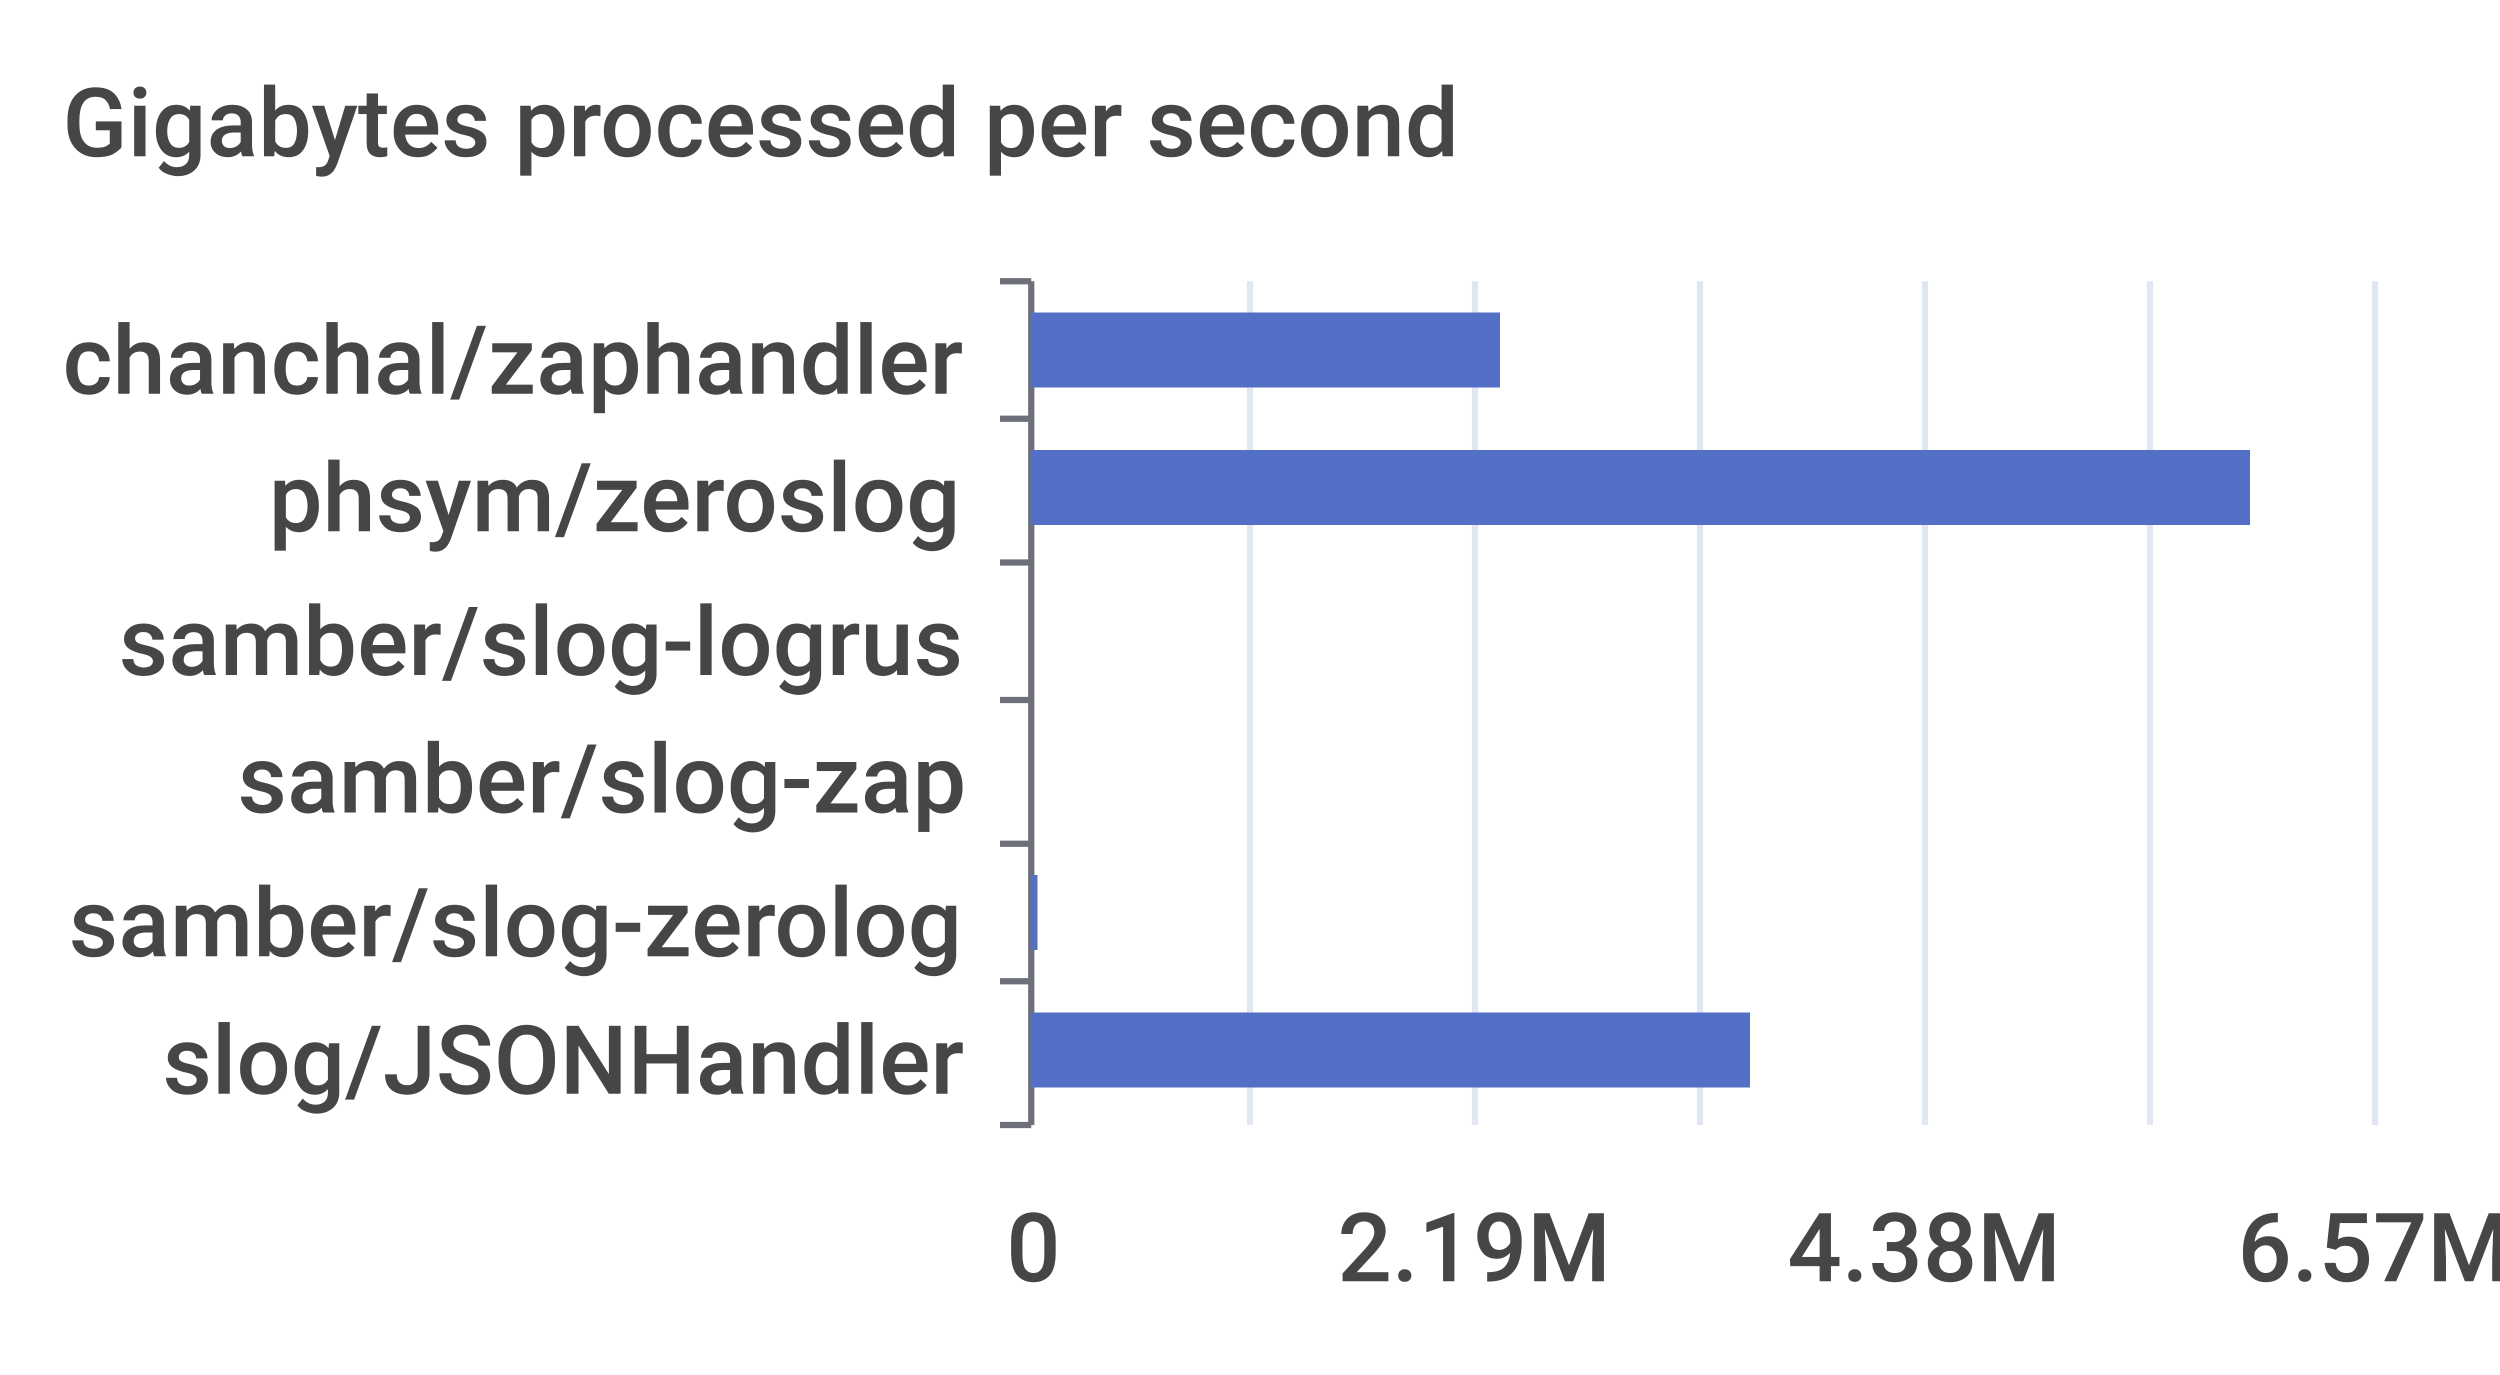
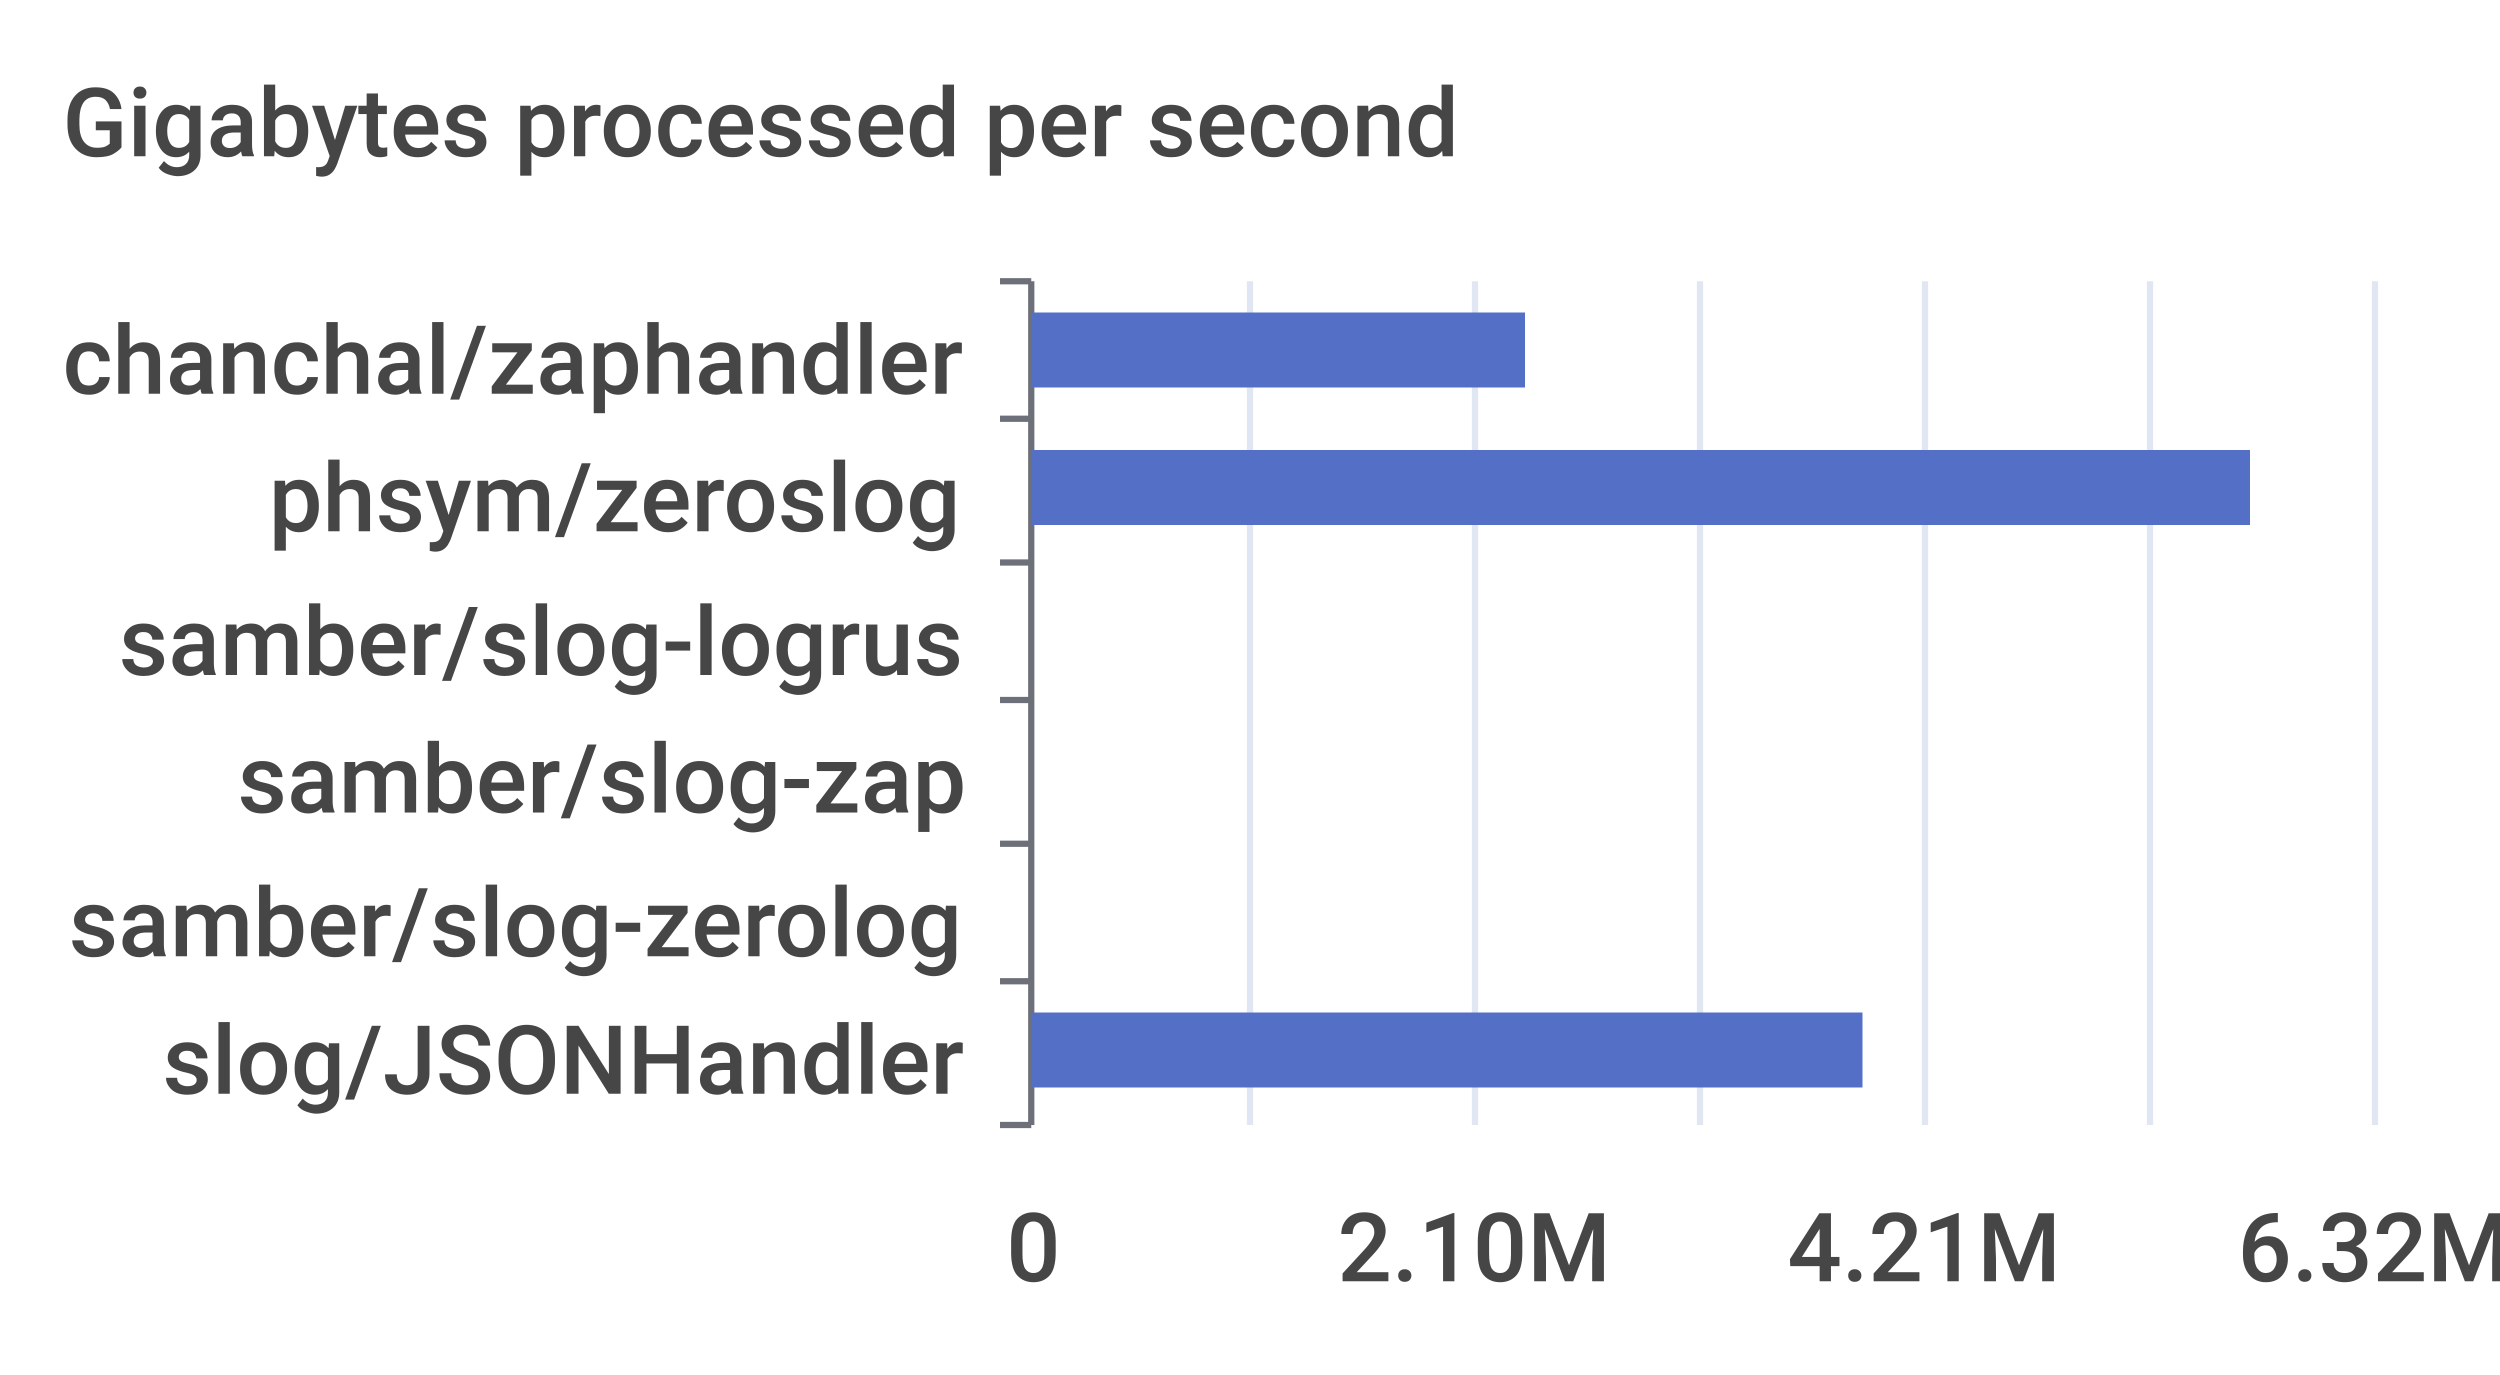
<svg xmlns="http://www.w3.org/2000/svg" width="400" height="220">\n<path d="M 0 0 L 400 0 L 400 220 L 0 220 L 0 0" style="stroke-width:0;stroke:none;fill:rgba(255,255,255,1.0)" />
  <text x="10" y="25" style="stroke-width:0;stroke:none;fill:rgba(70,70,70,1.0);font-size:15.3px;font-family:'Roboto Medium',sans-serif">Gigabytes processed per second</text>
  <path d="M 160 45 L 165 45" style="stroke-width:1;stroke:rgba(110,112,121,1.0);fill:none" />
  <path d="M 160 67 L 165 67" style="stroke-width:1;stroke:rgba(110,112,121,1.0);fill:none" />
  <path d="M 160 90 L 165 90" style="stroke-width:1;stroke:rgba(110,112,121,1.0);fill:none" />
  <path d="M 160 112 L 165 112" style="stroke-width:1;stroke:rgba(110,112,121,1.0);fill:none" />
  <path d="M 160 135 L 165 135" style="stroke-width:1;stroke:rgba(110,112,121,1.0);fill:none" />
  <path d="M 160 157 L 165 157" style="stroke-width:1;stroke:rgba(110,112,121,1.0);fill:none" />
  <path d="M 160 180 L 165 180" style="stroke-width:1;stroke:rgba(110,112,121,1.0);fill:none" />
  <path d="M 165 45 L 165 180" style="stroke-width:1;stroke:rgba(110,112,121,1.0);fill:none" />
  <text x="10" y="63" style="stroke-width:0;stroke:none;fill:rgba(70,70,70,1.0);font-size:15.3px;font-family:'Roboto Medium',sans-serif">chanchal/zaphandler</text>
  <text x="43" y="85" style="stroke-width:0;stroke:none;fill:rgba(70,70,70,1.0);font-size:15.3px;font-family:'Roboto Medium',sans-serif">phsym/zeroslog</text>
  <text x="19" y="108" style="stroke-width:0;stroke:none;fill:rgba(70,70,70,1.0);font-size:15.3px;font-family:'Roboto Medium',sans-serif">samber/slog-logrus</text>
  <text x="38" y="130" style="stroke-width:0;stroke:none;fill:rgba(70,70,70,1.0);font-size:15.3px;font-family:'Roboto Medium',sans-serif">samber/slog-zap</text>
  <text x="11" y="153" style="stroke-width:0;stroke:none;fill:rgba(70,70,70,1.0);font-size:15.3px;font-family:'Roboto Medium',sans-serif">samber/slog-zerolog</text>
  <text x="26" y="175" style="stroke-width:0;stroke:none;fill:rgba(70,70,70,1.0);font-size:15.3px;font-family:'Roboto Medium',sans-serif">slog/JSONHandler</text>
  <text x="161" y="205" style="stroke-width:0;stroke:none;fill:rgba(70,70,70,1.0);font-size:15.3px;font-family:'Roboto Medium',sans-serif">0</text>
-   <text x="214" y="205" style="stroke-width:0;stroke:none;fill:rgba(70,70,70,1.0);font-size:15.3px;font-family:'Roboto Medium',sans-serif">2.19M</text>
-   <text x="286" y="205" style="stroke-width:0;stroke:none;fill:rgba(70,70,70,1.0);font-size:15.3px;font-family:'Roboto Medium',sans-serif">4.38M</text>
-   <text x="358" y="205" style="stroke-width:0;stroke:none;fill:rgba(70,70,70,1.0);font-size:15.3px;font-family:'Roboto Medium',sans-serif">6.57M</text>
+   <text x="214" y="205" style="stroke-width:0;stroke:none;fill:rgba(70,70,70,1.0);font-size:15.3px;font-family:'Roboto Medium',sans-serif">2.10M</text>
+   <text x="286" y="205" style="stroke-width:0;stroke:none;fill:rgba(70,70,70,1.0);font-size:15.3px;font-family:'Roboto Medium',sans-serif">4.21M</text>
+   <text x="358" y="205" style="stroke-width:0;stroke:none;fill:rgba(70,70,70,1.0);font-size:15.3px;font-family:'Roboto Medium',sans-serif">6.32M</text>
  <path d="M 200 45 L 200 180" style="stroke-width:1;stroke:rgba(224,230,242,1.0);fill:none" />
  <path d="M 236 45 L 236 180" style="stroke-width:1;stroke:rgba(224,230,242,1.0);fill:none" />
  <path d="M 272 45 L 272 180" style="stroke-width:1;stroke:rgba(224,230,242,1.0);fill:none" />
  <path d="M 308 45 L 308 180" style="stroke-width:1;stroke:rgba(224,230,242,1.0);fill:none" />
  <path d="M 344 45 L 344 180" style="stroke-width:1;stroke:rgba(224,230,242,1.0);fill:none" />
  <path d="M 380 45 L 380 180" style="stroke-width:1;stroke:rgba(224,230,242,1.0);fill:none" />
-   <path d="M 165 162 L 280 162 L 280 174 L 165 174 L 165 162" style="stroke-width:0;stroke:none;fill:rgba(84,112,198,1.0)" />
-   <path d="M 165 140 L 166 140 L 166 152 L 165 152 L 165 140" style="stroke-width:0;stroke:none;fill:rgba(84,112,198,1.0)" />
+   <path d="M 165 162 L 298 162 L 298 174 L 165 174 L 165 162" style="stroke-width:0;stroke:none;fill:rgba(84,112,198,1.0)" />
+   <path d="M 165 140 L 165 140 L 165 152 L 165 152 L 165 140" style="stroke-width:0;stroke:none;fill:rgba(84,112,198,1.0)" />
  <path d="M 165 117 L 165 117 L 165 129 L 165 129 L 165 117" style="stroke-width:0;stroke:none;fill:rgba(84,112,198,1.0)" />
  <path d="M 165 95 L 165 95 L 165 107 L 165 107 L 165 95" style="stroke-width:0;stroke:none;fill:rgba(84,112,198,1.0)" />
  <path d="M 165 72 L 360 72 L 360 84 L 165 84 L 165 72" style="stroke-width:0;stroke:none;fill:rgba(84,112,198,1.0)" />
-   <path d="M 165 50 L 240 50 L 240 62 L 165 62 L 165 50" style="stroke-width:0;stroke:none;fill:rgba(84,112,198,1.0)" />
+   <path d="M 165 50 L 244 50 L 244 62 L 165 62 L 165 50" style="stroke-width:0;stroke:none;fill:rgba(84,112,198,1.0)" />
</svg>
